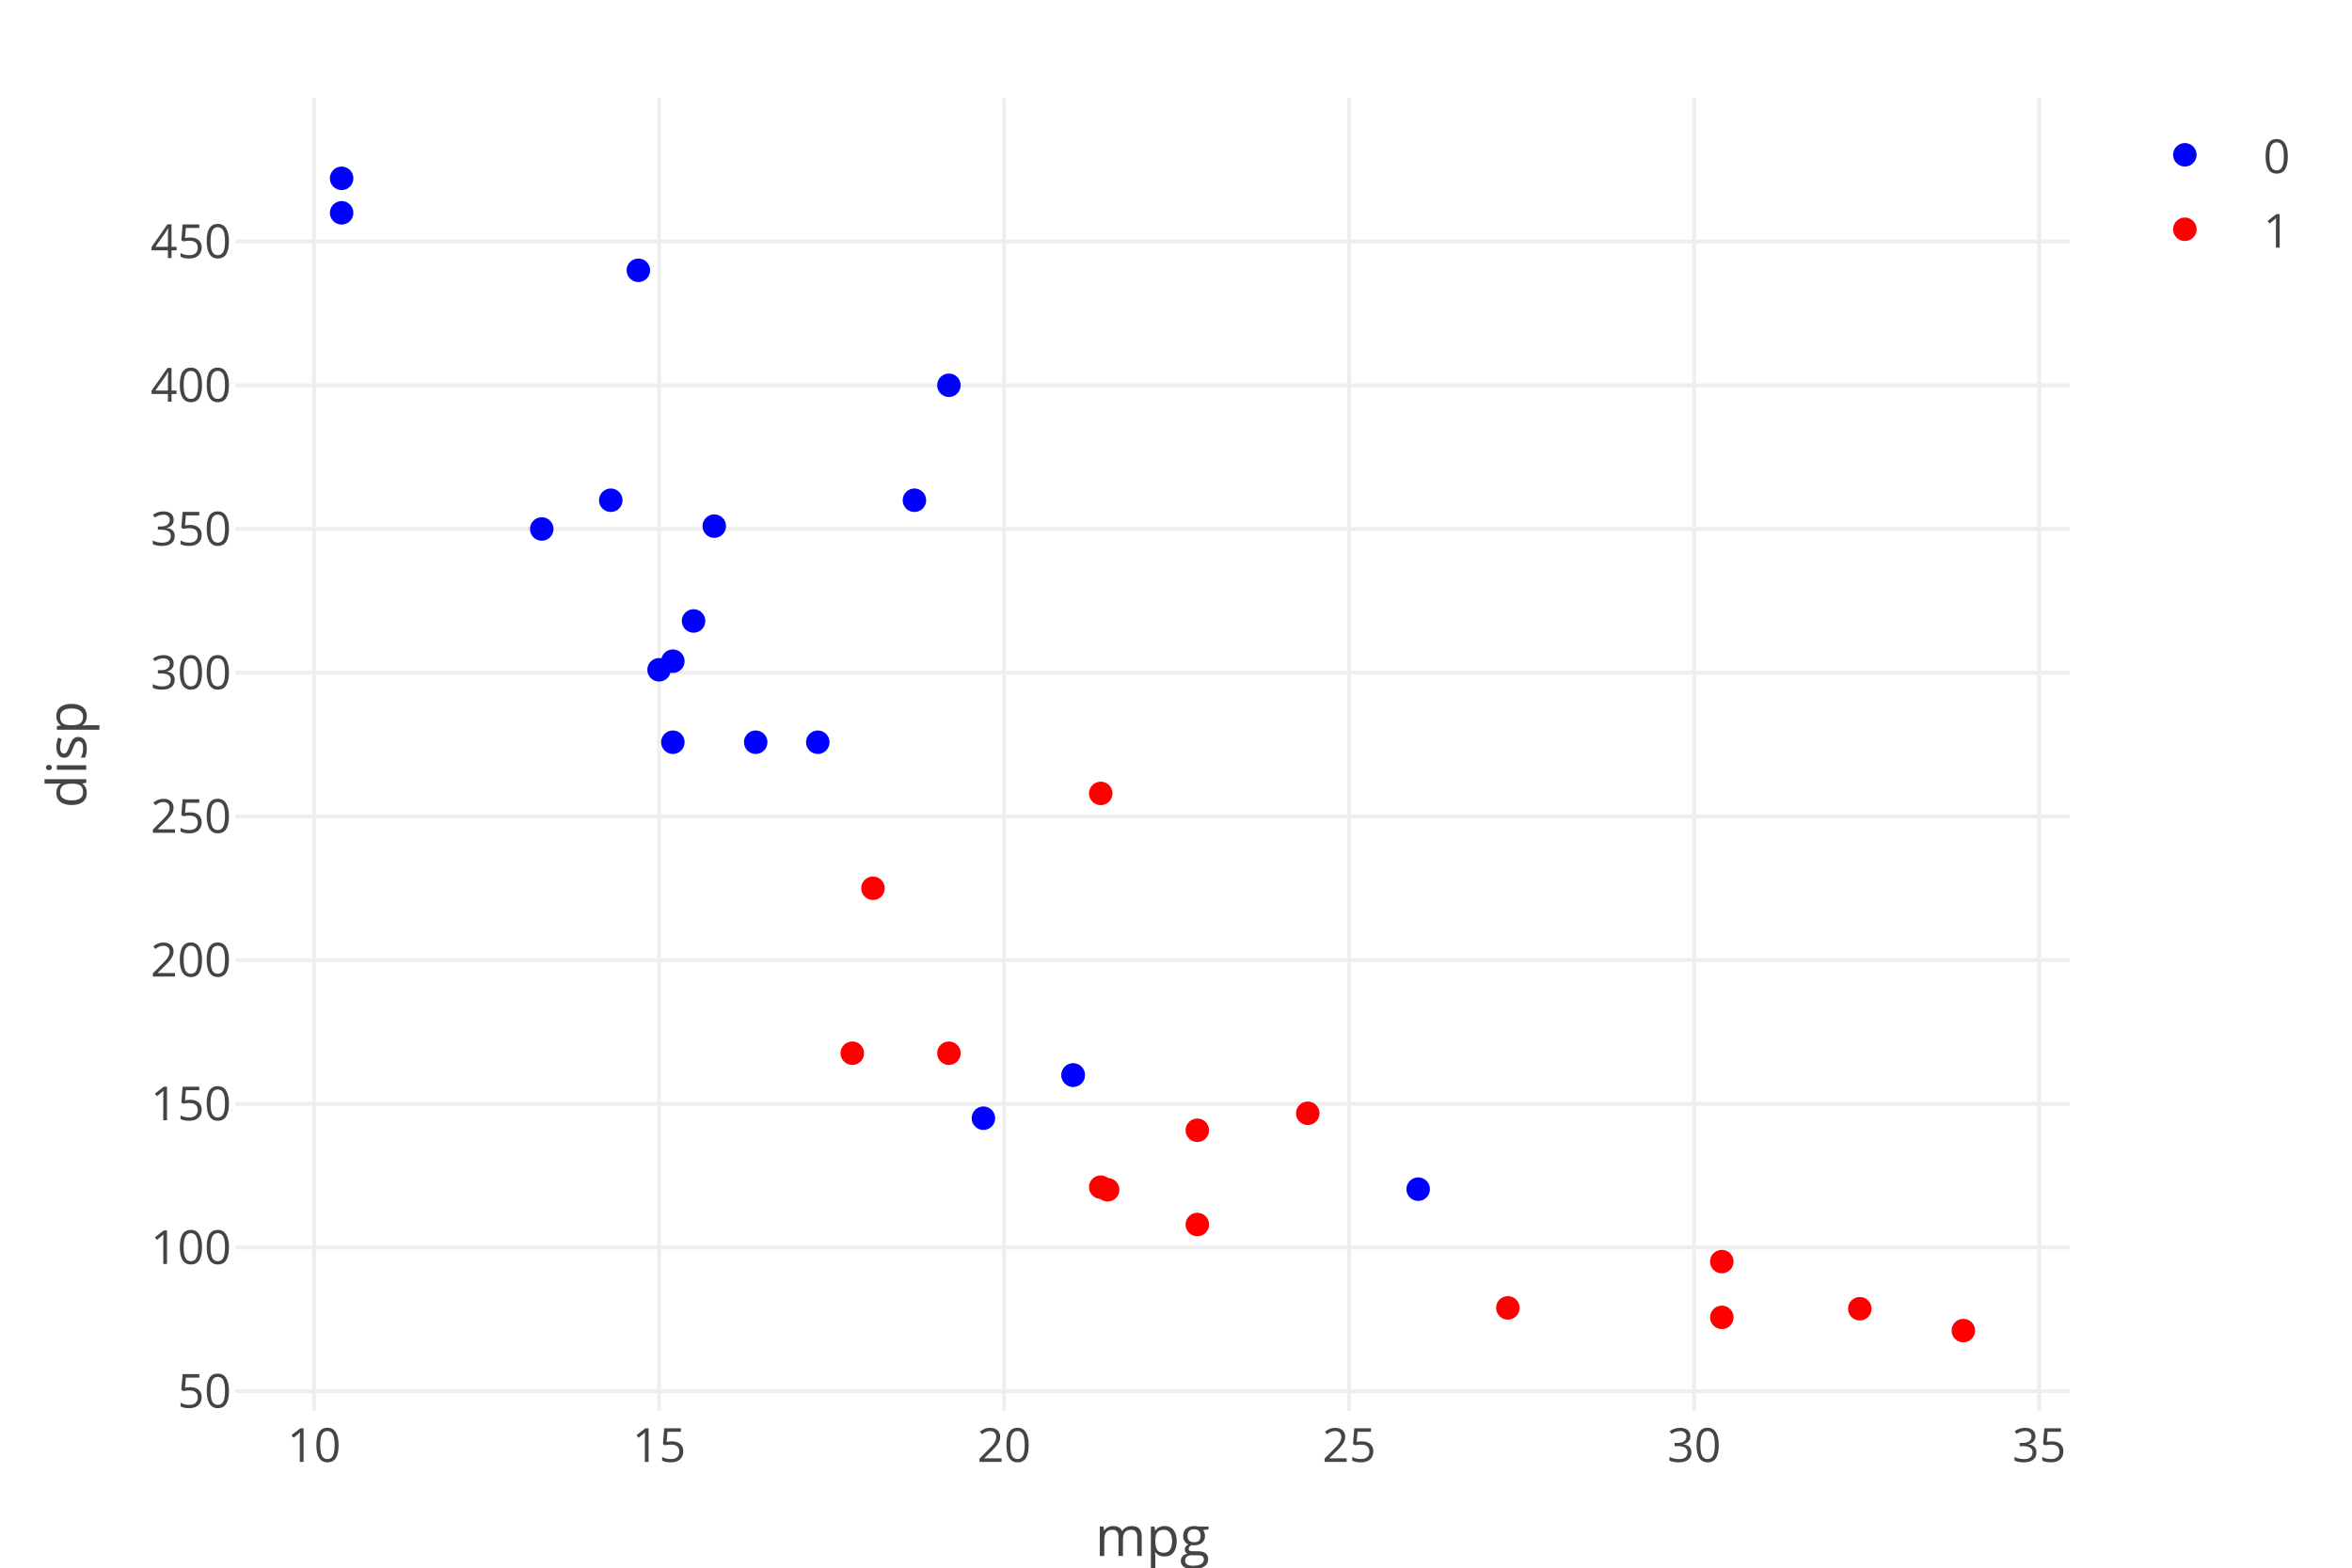
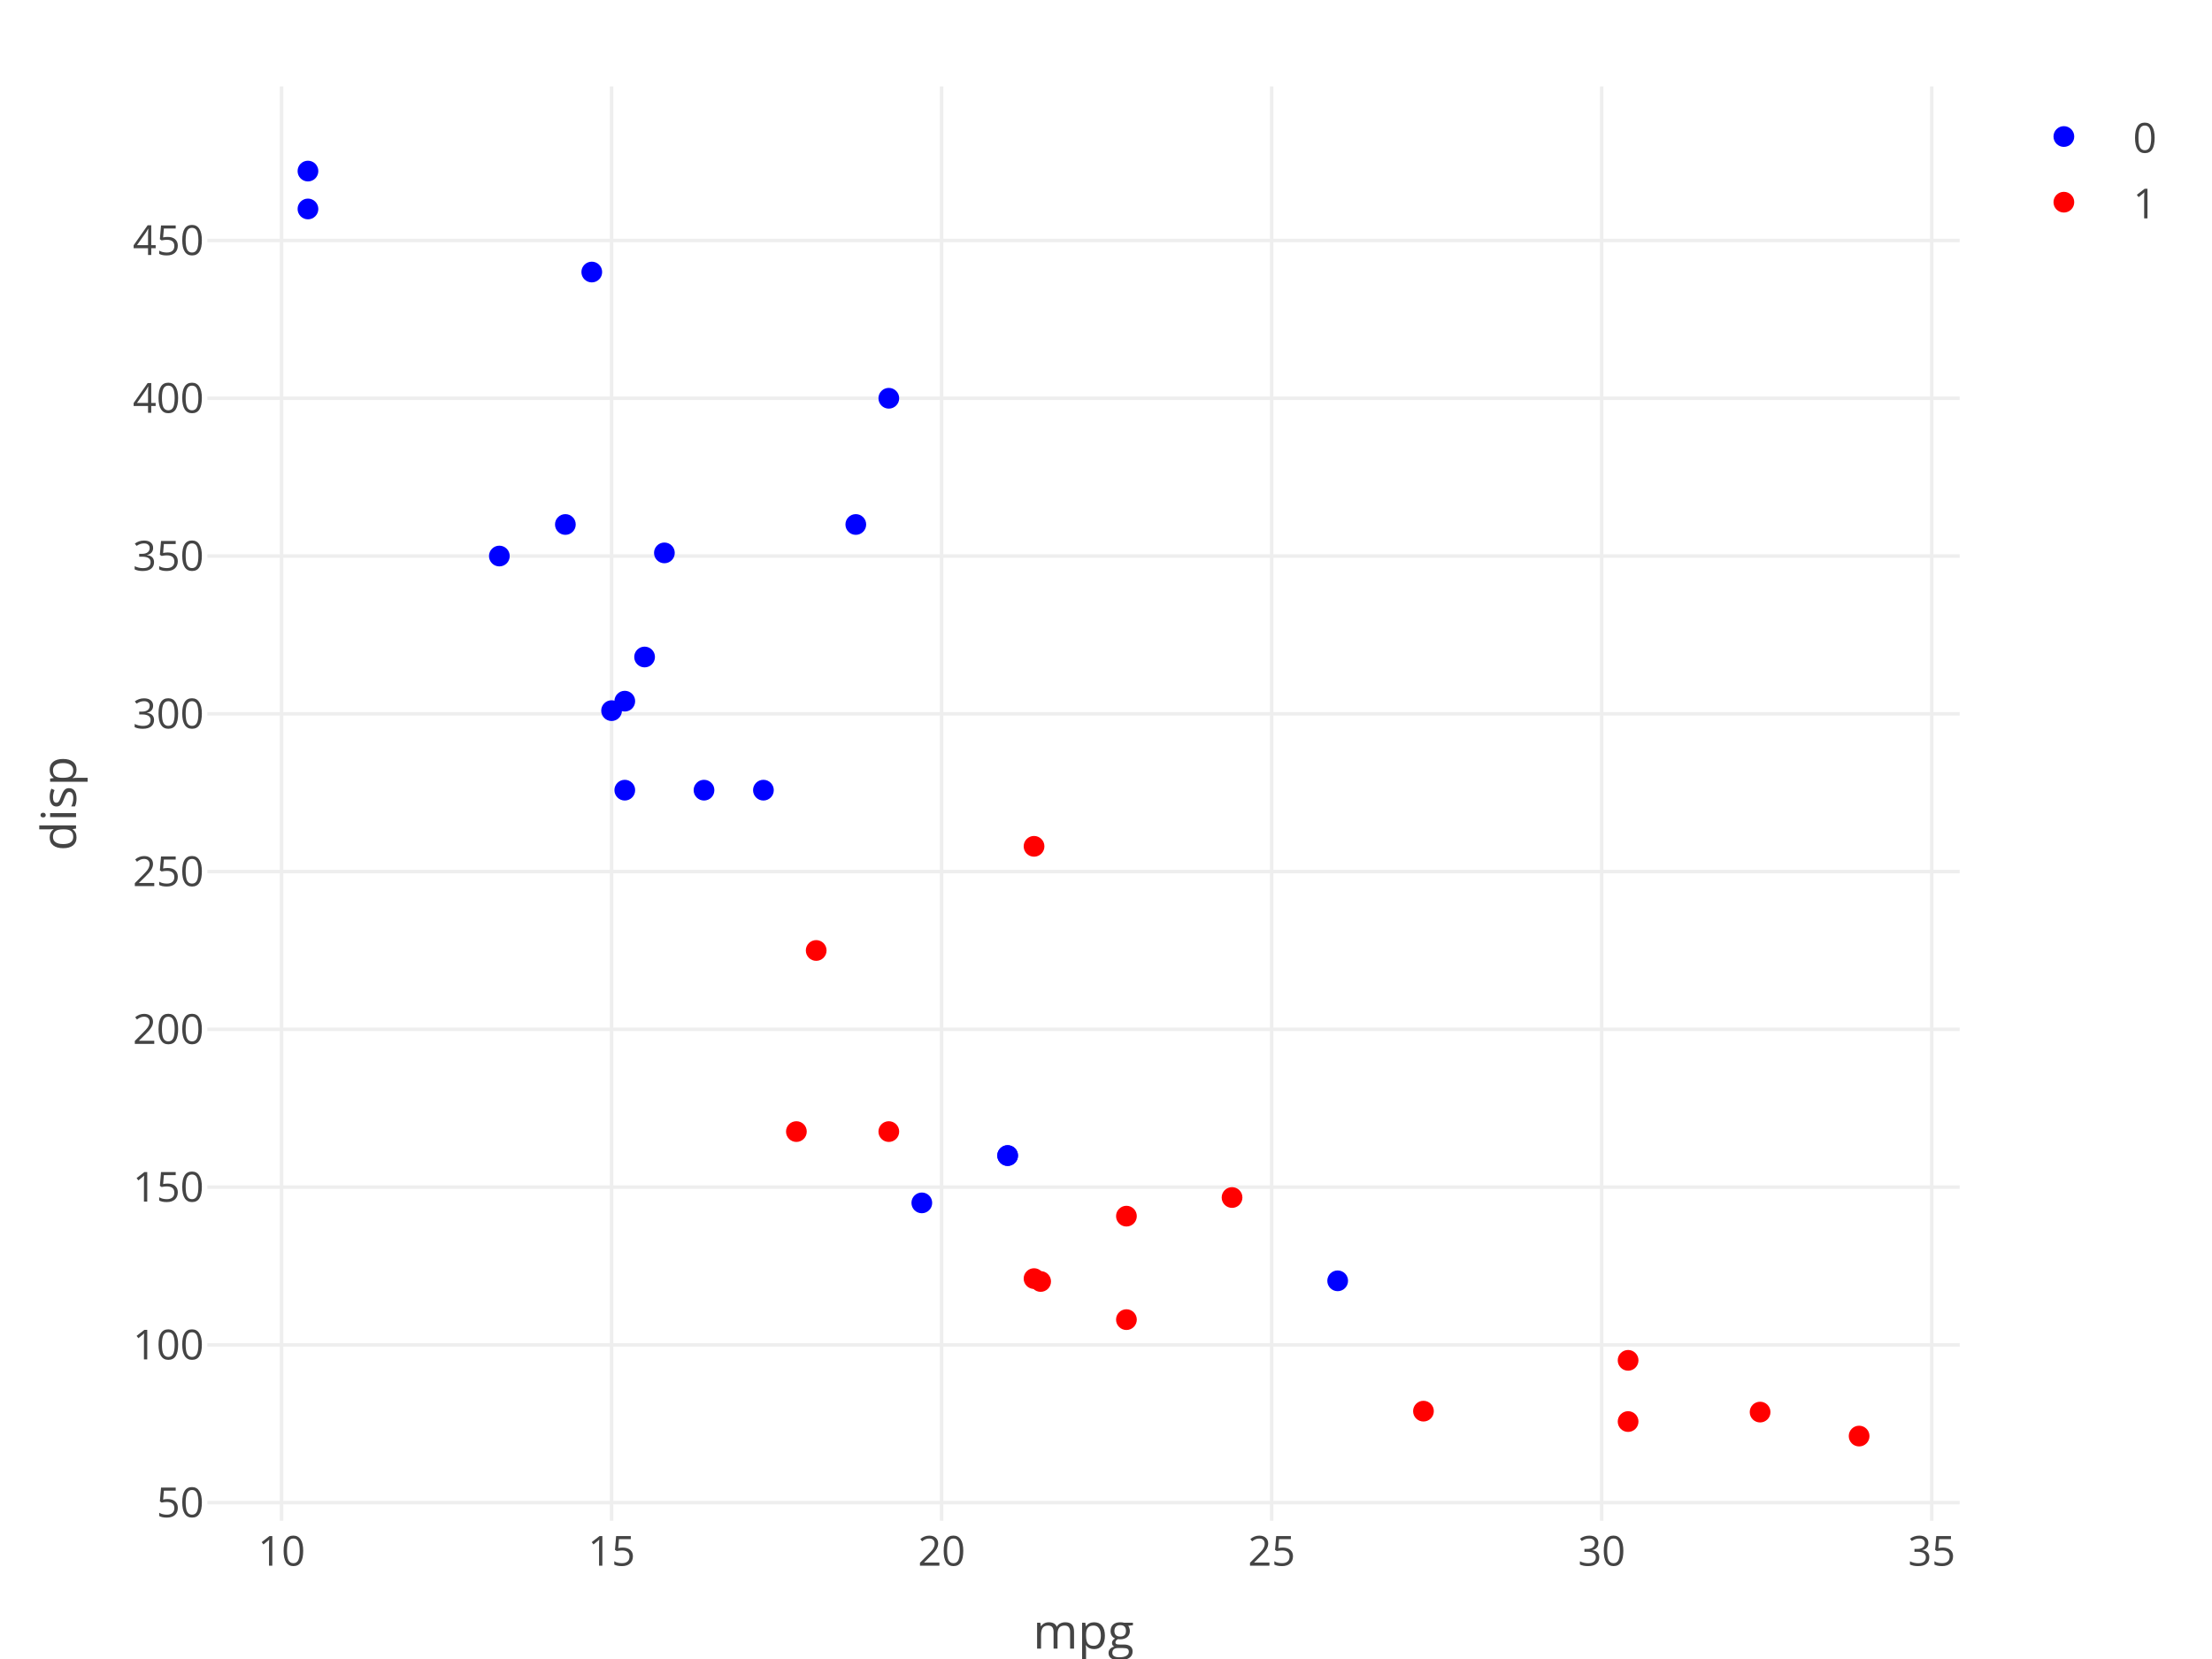
- <svg xmlns="http://www.w3.org/2000/svg" class="main-svg" width="600" height="400" viewBox="0 0 600 400">
-   <rect x="0" y="0" width="600" height="400" style="fill: rgb(255, 255, 255); fill-opacity: 1;" />
+ <svg xmlns="http://www.w3.org/2000/svg" class="main-svg" width="640" height="480" viewBox="0 0 640 480">
+   <rect x="0" y="0" width="640" height="480" style="fill: rgb(255, 255, 255); fill-opacity: 1;" />
  <defs id="defs-">
    <g class="clips">
      <clipPath id="clipxyplot" class="plotclip">
-         <rect width="468" height="335" />
+         <rect width="507" height="415" />
      </clipPath>
      <clipPath class="axesclip" id="clipx">
-         <rect x="60" y="0" width="468" height="400" />
+         <rect x="60" y="0" width="507" height="480" />
      </clipPath>
      <clipPath class="axesclip" id="clipy">
-         <rect x="0" y="25" width="600" height="335" />
+         <rect x="0" y="25" width="640" height="415" />
      </clipPath>
      <clipPath class="axesclip" id="clipxy">
-         <rect x="60" y="25" width="468" height="335" />
+         <rect x="60" y="25" width="507" height="415" />
      </clipPath>
    </g>
    <g class="gradients" />
  </defs>
  <g class="bglayer">
-     <rect class="bg" x="60" y="25" width="468" height="335" style="fill: rgb(255, 255, 255); fill-opacity: 1; stroke-width: 0;" />
+     <rect class="bg" x="60" y="25" width="507" height="415" style="fill: rgb(255, 255, 255); fill-opacity: 1; stroke-width: 0;" />
  </g>
  <g class="layer-below">
    <g class="imagelayer" />
    <g class="shapelayer" />
  </g>
  <g class="cartesianlayer">
    <g class="subplot xy">
      <g class="layer-subplot">
        <g class="shapelayer" />
        <g class="imagelayer" />
      </g>
      <g class="gridlayer">
        <g class="x">
-           <path class="xgrid crisp" d="M0,25v335" transform="translate(80.11,0)" style="stroke: rgb(238, 238, 238); stroke-opacity: 1; stroke-width: 1px;" />
-           <path class="xgrid crisp" d="M0,25v335" transform="translate(168.13,0)" style="stroke: rgb(238, 238, 238); stroke-opacity: 1; stroke-width: 1px;" />
-           <path class="xgrid crisp" d="M0,25v335" transform="translate(256.15,0)" style="stroke: rgb(238, 238, 238); stroke-opacity: 1; stroke-width: 1px;" />
-           <path class="xgrid crisp" d="M0,25v335" transform="translate(344.17,0)" style="stroke: rgb(238, 238, 238); stroke-opacity: 1; stroke-width: 1px;" />
-           <path class="xgrid crisp" d="M0,25v335" transform="translate(432.19,0)" style="stroke: rgb(238, 238, 238); stroke-opacity: 1; stroke-width: 1px;" />
-           <path class="xgrid crisp" d="M0,25v335" transform="translate(520.21,0)" style="stroke: rgb(238, 238, 238); stroke-opacity: 1; stroke-width: 1px;" />
+           <path class="xgrid crisp" d="M0,25v415" transform="translate(81.46,0)" style="stroke: rgb(238, 238, 238); stroke-opacity: 1; stroke-width: 1px;" />
+           <path class="xgrid crisp" d="M0,25v415" transform="translate(176.95,0)" style="stroke: rgb(238, 238, 238); stroke-opacity: 1; stroke-width: 1px;" />
+           <path class="xgrid crisp" d="M0,25v415" transform="translate(272.44,0)" style="stroke: rgb(238, 238, 238); stroke-opacity: 1; stroke-width: 1px;" />
+           <path class="xgrid crisp" d="M0,25v415" transform="translate(367.93,0)" style="stroke: rgb(238, 238, 238); stroke-opacity: 1; stroke-width: 1px;" />
+           <path class="xgrid crisp" d="M0,25v415" transform="translate(463.42,0)" style="stroke: rgb(238, 238, 238); stroke-opacity: 1; stroke-width: 1px;" />
+           <path class="xgrid crisp" d="M0,25v415" transform="translate(558.91,0)" style="stroke: rgb(238, 238, 238); stroke-opacity: 1; stroke-width: 1px;" />
        </g>
        <g class="y">
-           <path class="ygrid crisp" d="M60,0h468" transform="translate(0,354.97)" style="stroke: rgb(238, 238, 238); stroke-opacity: 1; stroke-width: 1px;" />
-           <path class="ygrid crisp" d="M60,0h468" transform="translate(0,318.31)" style="stroke: rgb(238, 238, 238); stroke-opacity: 1; stroke-width: 1px;" />
-           <path class="ygrid crisp" d="M60,0h468" transform="translate(0,281.64)" style="stroke: rgb(238, 238, 238); stroke-opacity: 1; stroke-width: 1px;" />
-           <path class="ygrid crisp" d="M60,0h468" transform="translate(0,244.97)" style="stroke: rgb(238, 238, 238); stroke-opacity: 1; stroke-width: 1px;" />
-           <path class="ygrid crisp" d="M60,0h468" transform="translate(0,208.3)" style="stroke: rgb(238, 238, 238); stroke-opacity: 1; stroke-width: 1px;" />
-           <path class="ygrid crisp" d="M60,0h468" transform="translate(0,171.64)" style="stroke: rgb(238, 238, 238); stroke-opacity: 1; stroke-width: 1px;" />
-           <path class="ygrid crisp" d="M60,0h468" transform="translate(0,134.97)" style="stroke: rgb(238, 238, 238); stroke-opacity: 1; stroke-width: 1px;" />
-           <path class="ygrid crisp" d="M60,0h468" transform="translate(0,98.3)" style="stroke: rgb(238, 238, 238); stroke-opacity: 1; stroke-width: 1px;" />
-           <path class="ygrid crisp" d="M60,0h468" transform="translate(0,61.63)" style="stroke: rgb(238, 238, 238); stroke-opacity: 1; stroke-width: 1px;" />
+           <path class="ygrid crisp" d="M60,0h507" transform="translate(0,434.76)" style="stroke: rgb(238, 238, 238); stroke-opacity: 1; stroke-width: 1px;" />
+           <path class="ygrid crisp" d="M60,0h507" transform="translate(0,389.12)" style="stroke: rgb(238, 238, 238); stroke-opacity: 1; stroke-width: 1px;" />
+           <path class="ygrid crisp" d="M60,0h507" transform="translate(0,343.47)" style="stroke: rgb(238, 238, 238); stroke-opacity: 1; stroke-width: 1px;" />
+           <path class="ygrid crisp" d="M60,0h507" transform="translate(0,297.82)" style="stroke: rgb(238, 238, 238); stroke-opacity: 1; stroke-width: 1px;" />
+           <path class="ygrid crisp" d="M60,0h507" transform="translate(0,252.17)" style="stroke: rgb(238, 238, 238); stroke-opacity: 1; stroke-width: 1px;" />
+           <path class="ygrid crisp" d="M60,0h507" transform="translate(0,206.53)" style="stroke: rgb(238, 238, 238); stroke-opacity: 1; stroke-width: 1px;" />
+           <path class="ygrid crisp" d="M60,0h507" transform="translate(0,160.88)" style="stroke: rgb(238, 238, 238); stroke-opacity: 1; stroke-width: 1px;" />
+           <path class="ygrid crisp" d="M60,0h507" transform="translate(0,115.23)" style="stroke: rgb(238, 238, 238); stroke-opacity: 1; stroke-width: 1px;" />
+           <path class="ygrid crisp" d="M60,0h507" transform="translate(0,69.58)" style="stroke: rgb(238, 238, 238); stroke-opacity: 1; stroke-width: 1px;" />
        </g>
      </g>
      <g class="zerolinelayer" />
      <path class="xlines-below" />
      <path class="ylines-below" />
      <g class="overlines-below" />
      <g class="xaxislayer-below" />
      <g class="yaxislayer-below" />
      <g class="overaxes-below" />
      <g class="plot" transform="translate(60, 25)" clip-path="url(#clipxyplot)">
        <g class="scatterlayer mlayer">
          <g class="trace scatter trace-vdiffr-plotly-1" style="stroke-miterlimit: 2; opacity: 1;">
            <g class="points">
-               <path class="point" transform="translate(213.76,249.31)" d="M3,0A3,3 0 1,1 0,-3A3,3 0 0,1 3,0Z" style="opacity: 1; stroke-width: 0px; fill: rgb(0, 0, 255); fill-opacity: 1;" />
-               <path class="point" transform="translate(213.76,249.31)" d="M3,0A3,3 0 1,1 0,-3A3,3 0 0,1 3,0Z" style="opacity: 1; stroke-width: 0px; fill: rgb(0, 0, 255); fill-opacity: 1;" />
-               <path class="point" transform="translate(173.27,102.64)" d="M3,0A3,3 0 1,1 0,-3A3,3 0 0,1 3,0Z" style="opacity: 1; stroke-width: 0px; fill: rgb(0, 0, 255); fill-opacity: 1;" />
-               <path class="point" transform="translate(95.81,102.64)" d="M3,0A3,3 0 1,1 0,-3A3,3 0 0,1 3,0Z" style="opacity: 1; stroke-width: 0px; fill: rgb(0, 0, 255); fill-opacity: 1;" />
-               <path class="point" transform="translate(132.78,164.38)" d="M3,0A3,3 0 1,1 0,-3A3,3 0 0,1 3,0Z" style="opacity: 1; stroke-width: 0px; fill: rgb(0, 0, 255); fill-opacity: 1;" />
-               <path class="point" transform="translate(148.62,164.38)" d="M3,0A3,3 0 1,1 0,-3A3,3 0 0,1 3,0Z" style="opacity: 1; stroke-width: 0px; fill: rgb(0, 0, 255); fill-opacity: 1;" />
-               <path class="point" transform="translate(111.65,164.38)" d="M3,0A3,3 0 1,1 0,-3A3,3 0 0,1 3,0Z" style="opacity: 1; stroke-width: 0px; fill: rgb(0, 0, 255); fill-opacity: 1;" />
-               <path class="point" transform="translate(27.15,20.5)" d="M3,0A3,3 0 1,1 0,-3A3,3 0 0,1 3,0Z" style="opacity: 1; stroke-width: 0px; fill: rgb(0, 0, 255); fill-opacity: 1;" />
-               <path class="point" transform="translate(27.15,29.3)" d="M3,0A3,3 0 1,1 0,-3A3,3 0 0,1 3,0Z" style="opacity: 1; stroke-width: 0px; fill: rgb(0, 0, 255); fill-opacity: 1;" />
-               <path class="point" transform="translate(102.85,43.97)" d="M3,0A3,3 0 1,1 0,-3A3,3 0 0,1 3,0Z" style="opacity: 1; stroke-width: 0px; fill: rgb(0, 0, 255); fill-opacity: 1;" />
-               <path class="point" transform="translate(116.93,133.44)" d="M3,0A3,3 0 1,1 0,-3A3,3 0 0,1 3,0Z" style="opacity: 1; stroke-width: 0px; fill: rgb(0, 0, 255); fill-opacity: 1;" />
-               <path class="point" transform="translate(111.65,143.7)" d="M3,0A3,3 0 1,1 0,-3A3,3 0 0,1 3,0Z" style="opacity: 1; stroke-width: 0px; fill: rgb(0, 0, 255); fill-opacity: 1;" />
-               <path class="point" transform="translate(78.2,109.97)" d="M3,0A3,3 0 1,1 0,-3A3,3 0 0,1 3,0Z" style="opacity: 1; stroke-width: 0px; fill: rgb(0, 0, 255); fill-opacity: 1;" />
-               <path class="point" transform="translate(182.07,73.3)" d="M3,0A3,3 0 1,1 0,-3A3,3 0 0,1 3,0Z" style="opacity: 1; stroke-width: 0px; fill: rgb(0, 0, 255); fill-opacity: 1;" />
-               <path class="point" transform="translate(301.78,278.42)" d="M3,0A3,3 0 1,1 0,-3A3,3 0 0,1 3,0Z" style="opacity: 1; stroke-width: 0px; fill: rgb(0, 0, 255); fill-opacity: 1;" />
-               <path class="point" transform="translate(122.21,109.24)" d="M3,0A3,3 0 1,1 0,-3A3,3 0 0,1 3,0Z" style="opacity: 1; stroke-width: 0px; fill: rgb(0, 0, 255); fill-opacity: 1;" />
-               <path class="point" transform="translate(190.87,260.31)" d="M3,0A3,3 0 1,1 0,-3A3,3 0 0,1 3,0Z" style="opacity: 1; stroke-width: 0px; fill: rgb(0, 0, 255); fill-opacity: 1;" />
-               <path class="point" transform="translate(108.13,145.9)" d="M3,0A3,3 0 1,1 0,-3A3,3 0 0,1 3,0Z" style="opacity: 1; stroke-width: 0px; fill: rgb(0, 0, 255); fill-opacity: 1;" />
+               <path class="point" transform="translate(231.54,309.34)" d="M3,0A3,3 0 1,1 0,-3A3,3 0 0,1 3,0Z" style="opacity: 1; stroke-width: 0px; fill: rgb(0, 0, 255); fill-opacity: 1;" />
+               <path class="point" transform="translate(231.54,309.34)" d="M3,0A3,3 0 1,1 0,-3A3,3 0 0,1 3,0Z" style="opacity: 1; stroke-width: 0px; fill: rgb(0, 0, 255); fill-opacity: 1;" />
+               <path class="point" transform="translate(187.61,126.75)" d="M3,0A3,3 0 1,1 0,-3A3,3 0 0,1 3,0Z" style="opacity: 1; stroke-width: 0px; fill: rgb(0, 0, 255); fill-opacity: 1;" />
+               <path class="point" transform="translate(103.58,126.75)" d="M3,0A3,3 0 1,1 0,-3A3,3 0 0,1 3,0Z" style="opacity: 1; stroke-width: 0px; fill: rgb(0, 0, 255); fill-opacity: 1;" />
+               <path class="point" transform="translate(143.69,203.62)" d="M3,0A3,3 0 1,1 0,-3A3,3 0 0,1 3,0Z" style="opacity: 1; stroke-width: 0px; fill: rgb(0, 0, 255); fill-opacity: 1;" />
+               <path class="point" transform="translate(160.88,203.62)" d="M3,0A3,3 0 1,1 0,-3A3,3 0 0,1 3,0Z" style="opacity: 1; stroke-width: 0px; fill: rgb(0, 0, 255); fill-opacity: 1;" />
+               <path class="point" transform="translate(120.77,203.62)" d="M3,0A3,3 0 1,1 0,-3A3,3 0 0,1 3,0Z" style="opacity: 1; stroke-width: 0px; fill: rgb(0, 0, 255); fill-opacity: 1;" />
+               <path class="point" transform="translate(29.1,24.5)" d="M3,0A3,3 0 1,1 0,-3A3,3 0 0,1 3,0Z" style="opacity: 1; stroke-width: 0px; fill: rgb(0, 0, 255); fill-opacity: 1;" />
+               <path class="point" transform="translate(29.1,35.46)" d="M3,0A3,3 0 1,1 0,-3A3,3 0 0,1 3,0Z" style="opacity: 1; stroke-width: 0px; fill: rgb(0, 0, 255); fill-opacity: 1;" />
+               <path class="point" transform="translate(111.22,53.71)" d="M3,0A3,3 0 1,1 0,-3A3,3 0 0,1 3,0Z" style="opacity: 1; stroke-width: 0px; fill: rgb(0, 0, 255); fill-opacity: 1;" />
+               <path class="point" transform="translate(126.5,165.09)" d="M3,0A3,3 0 1,1 0,-3A3,3 0 0,1 3,0Z" style="opacity: 1; stroke-width: 0px; fill: rgb(0, 0, 255); fill-opacity: 1;" />
+               <path class="point" transform="translate(120.77,177.87)" d="M3,0A3,3 0 1,1 0,-3A3,3 0 0,1 3,0Z" style="opacity: 1; stroke-width: 0px; fill: rgb(0, 0, 255); fill-opacity: 1;" />
+               <path class="point" transform="translate(84.48,135.88)" d="M3,0A3,3 0 1,1 0,-3A3,3 0 0,1 3,0Z" style="opacity: 1; stroke-width: 0px; fill: rgb(0, 0, 255); fill-opacity: 1;" />
+               <path class="point" transform="translate(197.16,90.23)" d="M3,0A3,3 0 1,1 0,-3A3,3 0 0,1 3,0Z" style="opacity: 1; stroke-width: 0px; fill: rgb(0, 0, 255); fill-opacity: 1;" />
+               <path class="point" transform="translate(327.03,345.58)" d="M3,0A3,3 0 1,1 0,-3A3,3 0 0,1 3,0Z" style="opacity: 1; stroke-width: 0px; fill: rgb(0, 0, 255); fill-opacity: 1;" />
+               <path class="point" transform="translate(132.23,134.97)" d="M3,0A3,3 0 1,1 0,-3A3,3 0 0,1 3,0Z" style="opacity: 1; stroke-width: 0px; fill: rgb(0, 0, 255); fill-opacity: 1;" />
+               <path class="point" transform="translate(206.71,323.03)" d="M3,0A3,3 0 1,1 0,-3A3,3 0 0,1 3,0Z" style="opacity: 1; stroke-width: 0px; fill: rgb(0, 0, 255); fill-opacity: 1;" />
+               <path class="point" transform="translate(116.95,180.61)" d="M3,0A3,3 0 1,1 0,-3A3,3 0 0,1 3,0Z" style="opacity: 1; stroke-width: 0px; fill: rgb(0, 0, 255); fill-opacity: 1;" />
            </g>
          </g>
          <g class="trace scatter trace-vdiffr-plotly-2" style="stroke-miterlimit: 2; opacity: 1;">
            <g class="points">
-               <path class="point" transform="translate(245.44,287.44)" d="M3,0A3,3 0 1,1 0,-3A3,3 0 0,1 3,0Z" style="opacity: 1; stroke-width: 0px; fill: rgb(255, 0, 0); fill-opacity: 1;" />
-               <path class="point" transform="translate(220.8,177.44)" d="M3,0A3,3 0 1,1 0,-3A3,3 0 0,1 3,0Z" style="opacity: 1; stroke-width: 0px; fill: rgb(255, 0, 0); fill-opacity: 1;" />
-               <path class="point" transform="translate(162.7,201.64)" d="M3,0A3,3 0 1,1 0,-3A3,3 0 0,1 3,0Z" style="opacity: 1; stroke-width: 0px; fill: rgb(255, 0, 0); fill-opacity: 1;" />
-               <path class="point" transform="translate(273.61,259.06)" d="M3,0A3,3 0 1,1 0,-3A3,3 0 0,1 3,0Z" style="opacity: 1; stroke-width: 0px; fill: rgb(255, 0, 0); fill-opacity: 1;" />
-               <path class="point" transform="translate(245.44,263.39)" d="M3,0A3,3 0 1,1 0,-3A3,3 0 0,1 3,0Z" style="opacity: 1; stroke-width: 0px; fill: rgb(255, 0, 0); fill-opacity: 1;" />
-               <path class="point" transform="translate(182.07,243.73)" d="M3,0A3,3 0 1,1 0,-3A3,3 0 0,1 3,0Z" style="opacity: 1; stroke-width: 0px; fill: rgb(255, 0, 0); fill-opacity: 1;" />
-               <path class="point" transform="translate(157.42,243.73)" d="M3,0A3,3 0 1,1 0,-3A3,3 0 0,1 3,0Z" style="opacity: 1; stroke-width: 0px; fill: rgb(255, 0, 0); fill-opacity: 1;" />
-               <path class="point" transform="translate(414.44,308.93)" d="M3,0A3,3 0 1,1 0,-3A3,3 0 0,1 3,0Z" style="opacity: 1; stroke-width: 0px; fill: rgb(255, 0, 0); fill-opacity: 1;" />
-               <path class="point" transform="translate(379.24,311.13)" d="M3,0A3,3 0 1,1 0,-3A3,3 0 0,1 3,0Z" style="opacity: 1; stroke-width: 0px; fill: rgb(255, 0, 0); fill-opacity: 1;" />
-               <path class="point" transform="translate(440.85,314.5)" d="M3,0A3,3 0 1,1 0,-3A3,3 0 0,1 3,0Z" style="opacity: 1; stroke-width: 0px; fill: rgb(255, 0, 0); fill-opacity: 1;" />
-               <path class="point" transform="translate(222.56,278.57)" d="M3,0A3,3 0 1,1 0,-3A3,3 0 0,1 3,0Z" style="opacity: 1; stroke-width: 0px; fill: rgb(255, 0, 0); fill-opacity: 1;" />
-               <path class="point" transform="translate(324.66,308.71)" d="M3,0A3,3 0 1,1 0,-3A3,3 0 0,1 3,0Z" style="opacity: 1; stroke-width: 0px; fill: rgb(255, 0, 0); fill-opacity: 1;" />
-               <path class="point" transform="translate(379.24,296.9)" d="M3,0A3,3 0 1,1 0,-3A3,3 0 0,1 3,0Z" style="opacity: 1; stroke-width: 0px; fill: rgb(255, 0, 0); fill-opacity: 1;" />
-               <path class="point" transform="translate(220.8,277.91)" d="M3,0A3,3 0 1,1 0,-3A3,3 0 0,1 3,0Z" style="opacity: 1; stroke-width: 0px; fill: rgb(255, 0, 0); fill-opacity: 1;" />
+               <path class="point" transform="translate(265.91,356.81)" d="M3,0A3,3 0 1,1 0,-3A3,3 0 0,1 3,0Z" style="opacity: 1; stroke-width: 0px; fill: rgb(255, 0, 0); fill-opacity: 1;" />
+               <path class="point" transform="translate(239.18,219.87)" d="M3,0A3,3 0 1,1 0,-3A3,3 0 0,1 3,0Z" style="opacity: 1; stroke-width: 0px; fill: rgb(255, 0, 0); fill-opacity: 1;" />
+               <path class="point" transform="translate(176.15,250)" d="M3,0A3,3 0 1,1 0,-3A3,3 0 0,1 3,0Z" style="opacity: 1; stroke-width: 0px; fill: rgb(255, 0, 0); fill-opacity: 1;" />
+               <path class="point" transform="translate(296.47,321.48)" d="M3,0A3,3 0 1,1 0,-3A3,3 0 0,1 3,0Z" style="opacity: 1; stroke-width: 0px; fill: rgb(255, 0, 0); fill-opacity: 1;" />
+               <path class="point" transform="translate(265.91,326.87)" d="M3,0A3,3 0 1,1 0,-3A3,3 0 0,1 3,0Z" style="opacity: 1; stroke-width: 0px; fill: rgb(255, 0, 0); fill-opacity: 1;" />
+               <path class="point" transform="translate(197.16,302.4)" d="M3,0A3,3 0 1,1 0,-3A3,3 0 0,1 3,0Z" style="opacity: 1; stroke-width: 0px; fill: rgb(255, 0, 0); fill-opacity: 1;" />
+               <path class="point" transform="translate(170.42,302.4)" d="M3,0A3,3 0 1,1 0,-3A3,3 0 0,1 3,0Z" style="opacity: 1; stroke-width: 0px; fill: rgb(255, 0, 0); fill-opacity: 1;" />
+               <path class="point" transform="translate(449.25,383.56)" d="M3,0A3,3 0 1,1 0,-3A3,3 0 0,1 3,0Z" style="opacity: 1; stroke-width: 0px; fill: rgb(255, 0, 0); fill-opacity: 1;" />
+               <path class="point" transform="translate(411.06,386.3)" d="M3,0A3,3 0 1,1 0,-3A3,3 0 0,1 3,0Z" style="opacity: 1; stroke-width: 0px; fill: rgb(255, 0, 0); fill-opacity: 1;" />
+               <path class="point" transform="translate(477.9,390.5)" d="M3,0A3,3 0 1,1 0,-3A3,3 0 0,1 3,0Z" style="opacity: 1; stroke-width: 0px; fill: rgb(255, 0, 0); fill-opacity: 1;" />
+               <path class="point" transform="translate(241.09,345.77)" d="M3,0A3,3 0 1,1 0,-3A3,3 0 0,1 3,0Z" style="opacity: 1; stroke-width: 0px; fill: rgb(255, 0, 0); fill-opacity: 1;" />
+               <path class="point" transform="translate(351.85,383.29)" d="M3,0A3,3 0 1,1 0,-3A3,3 0 0,1 3,0Z" style="opacity: 1; stroke-width: 0px; fill: rgb(255, 0, 0); fill-opacity: 1;" />
+               <path class="point" transform="translate(411.06,368.59)" d="M3,0A3,3 0 1,1 0,-3A3,3 0 0,1 3,0Z" style="opacity: 1; stroke-width: 0px; fill: rgb(255, 0, 0); fill-opacity: 1;" />
+               <path class="point" transform="translate(239.18,344.94)" d="M3,0A3,3 0 1,1 0,-3A3,3 0 0,1 3,0Z" style="opacity: 1; stroke-width: 0px; fill: rgb(255, 0, 0); fill-opacity: 1;" />
            </g>
          </g>
        </g>
      </g>
      <g class="overplot" />
      <path class="xlines-above crisp" d="M0,0" style="fill: none;" />
      <path class="ylines-above crisp" d="M0,0" style="fill: none;" />
      <g class="overlines-above" />
      <g class="xaxislayer-above">
        <g class="xtick">
-           <text text-anchor="middle" x="0" y="373" transform="translate(80.11,0)" style="font-family: 'Open Sans', verdana, arial, sans-serif; font-size: 12px; fill: rgb(68, 68, 68); fill-opacity: 1; white-space: pre;">10</text>
-         </g>
-         <g class="xtick">
-           <text text-anchor="middle" x="0" y="373" transform="translate(168.13,0)" style="font-family: 'Open Sans', verdana, arial, sans-serif; font-size: 12px; fill: rgb(68, 68, 68); fill-opacity: 1; white-space: pre;">15</text>
-         </g>
-         <g class="xtick">
-           <text text-anchor="middle" x="0" y="373" transform="translate(256.15,0)" style="font-family: 'Open Sans', verdana, arial, sans-serif; font-size: 12px; fill: rgb(68, 68, 68); fill-opacity: 1; white-space: pre;">20</text>
-         </g>
-         <g class="xtick">
-           <text text-anchor="middle" x="0" y="373" transform="translate(344.17,0)" style="font-family: 'Open Sans', verdana, arial, sans-serif; font-size: 12px; fill: rgb(68, 68, 68); fill-opacity: 1; white-space: pre;">25</text>
-         </g>
-         <g class="xtick">
-           <text text-anchor="middle" x="0" y="373" transform="translate(432.19,0)" style="font-family: 'Open Sans', verdana, arial, sans-serif; font-size: 12px; fill: rgb(68, 68, 68); fill-opacity: 1; white-space: pre;">30</text>
-         </g>
-         <g class="xtick">
-           <text text-anchor="middle" x="0" y="373" transform="translate(520.21,0)" style="font-family: 'Open Sans', verdana, arial, sans-serif; font-size: 12px; fill: rgb(68, 68, 68); fill-opacity: 1; white-space: pre;">35</text>
+           <text text-anchor="middle" x="0" y="453" transform="translate(81.46,0)" style="font-family: 'Open Sans', verdana, arial, sans-serif; font-size: 12px; fill: rgb(68, 68, 68); fill-opacity: 1; white-space: pre;">10</text>
+         </g>
+         <g class="xtick">
+           <text text-anchor="middle" x="0" y="453" transform="translate(176.95,0)" style="font-family: 'Open Sans', verdana, arial, sans-serif; font-size: 12px; fill: rgb(68, 68, 68); fill-opacity: 1; white-space: pre;">15</text>
+         </g>
+         <g class="xtick">
+           <text text-anchor="middle" x="0" y="453" transform="translate(272.44,0)" style="font-family: 'Open Sans', verdana, arial, sans-serif; font-size: 12px; fill: rgb(68, 68, 68); fill-opacity: 1; white-space: pre;">20</text>
+         </g>
+         <g class="xtick">
+           <text text-anchor="middle" x="0" y="453" transform="translate(367.93,0)" style="font-family: 'Open Sans', verdana, arial, sans-serif; font-size: 12px; fill: rgb(68, 68, 68); fill-opacity: 1; white-space: pre;">25</text>
+         </g>
+         <g class="xtick">
+           <text text-anchor="middle" x="0" y="453" transform="translate(463.42,0)" style="font-family: 'Open Sans', verdana, arial, sans-serif; font-size: 12px; fill: rgb(68, 68, 68); fill-opacity: 1; white-space: pre;">30</text>
+         </g>
+         <g class="xtick">
+           <text text-anchor="middle" x="0" y="453" transform="translate(558.91,0)" style="font-family: 'Open Sans', verdana, arial, sans-serif; font-size: 12px; fill: rgb(68, 68, 68); fill-opacity: 1; white-space: pre;">35</text>
        </g>
      </g>
      <g class="yaxislayer-above">
        <g class="ytick">
-           <text text-anchor="end" x="59" y="4.2" transform="translate(0,354.97)" style="font-family: 'Open Sans', verdana, arial, sans-serif; font-size: 12px; fill: rgb(68, 68, 68); fill-opacity: 1; white-space: pre;">50</text>
-         </g>
-         <g class="ytick">
-           <text text-anchor="end" x="59" y="4.2" transform="translate(0,318.31)" style="font-family: 'Open Sans', verdana, arial, sans-serif; font-size: 12px; fill: rgb(68, 68, 68); fill-opacity: 1; white-space: pre;">100</text>
-         </g>
-         <g class="ytick">
-           <text text-anchor="end" x="59" y="4.2" transform="translate(0,281.64)" style="font-family: 'Open Sans', verdana, arial, sans-serif; font-size: 12px; fill: rgb(68, 68, 68); fill-opacity: 1; white-space: pre;">150</text>
-         </g>
-         <g class="ytick">
-           <text text-anchor="end" x="59" y="4.2" transform="translate(0,244.97)" style="font-family: 'Open Sans', verdana, arial, sans-serif; font-size: 12px; fill: rgb(68, 68, 68); fill-opacity: 1; white-space: pre;">200</text>
-         </g>
-         <g class="ytick">
-           <text text-anchor="end" x="59" y="4.2" transform="translate(0,208.3)" style="font-family: 'Open Sans', verdana, arial, sans-serif; font-size: 12px; fill: rgb(68, 68, 68); fill-opacity: 1; white-space: pre;">250</text>
-         </g>
-         <g class="ytick">
-           <text text-anchor="end" x="59" y="4.2" transform="translate(0,171.64)" style="font-family: 'Open Sans', verdana, arial, sans-serif; font-size: 12px; fill: rgb(68, 68, 68); fill-opacity: 1; white-space: pre;">300</text>
-         </g>
-         <g class="ytick">
-           <text text-anchor="end" x="59" y="4.2" transform="translate(0,134.97)" style="font-family: 'Open Sans', verdana, arial, sans-serif; font-size: 12px; fill: rgb(68, 68, 68); fill-opacity: 1; white-space: pre;">350</text>
-         </g>
-         <g class="ytick">
-           <text text-anchor="end" x="59" y="4.2" transform="translate(0,98.3)" style="font-family: 'Open Sans', verdana, arial, sans-serif; font-size: 12px; fill: rgb(68, 68, 68); fill-opacity: 1; white-space: pre;">400</text>
-         </g>
-         <g class="ytick">
-           <text text-anchor="end" x="59" y="4.2" transform="translate(0,61.63)" style="font-family: 'Open Sans', verdana, arial, sans-serif; font-size: 12px; fill: rgb(68, 68, 68); fill-opacity: 1; white-space: pre;">450</text>
+           <text text-anchor="end" x="59" y="4.2" transform="translate(0,434.76)" style="font-family: 'Open Sans', verdana, arial, sans-serif; font-size: 12px; fill: rgb(68, 68, 68); fill-opacity: 1; white-space: pre;">50</text>
+         </g>
+         <g class="ytick">
+           <text text-anchor="end" x="59" y="4.2" transform="translate(0,389.12)" style="font-family: 'Open Sans', verdana, arial, sans-serif; font-size: 12px; fill: rgb(68, 68, 68); fill-opacity: 1; white-space: pre;">100</text>
+         </g>
+         <g class="ytick">
+           <text text-anchor="end" x="59" y="4.2" transform="translate(0,343.47)" style="font-family: 'Open Sans', verdana, arial, sans-serif; font-size: 12px; fill: rgb(68, 68, 68); fill-opacity: 1; white-space: pre;">150</text>
+         </g>
+         <g class="ytick">
+           <text text-anchor="end" x="59" y="4.2" transform="translate(0,297.82)" style="font-family: 'Open Sans', verdana, arial, sans-serif; font-size: 12px; fill: rgb(68, 68, 68); fill-opacity: 1; white-space: pre;">200</text>
+         </g>
+         <g class="ytick">
+           <text text-anchor="end" x="59" y="4.2" transform="translate(0,252.17)" style="font-family: 'Open Sans', verdana, arial, sans-serif; font-size: 12px; fill: rgb(68, 68, 68); fill-opacity: 1; white-space: pre;">250</text>
+         </g>
+         <g class="ytick">
+           <text text-anchor="end" x="59" y="4.2" transform="translate(0,206.53)" style="font-family: 'Open Sans', verdana, arial, sans-serif; font-size: 12px; fill: rgb(68, 68, 68); fill-opacity: 1; white-space: pre;">300</text>
+         </g>
+         <g class="ytick">
+           <text text-anchor="end" x="59" y="4.2" transform="translate(0,160.88)" style="font-family: 'Open Sans', verdana, arial, sans-serif; font-size: 12px; fill: rgb(68, 68, 68); fill-opacity: 1; white-space: pre;">350</text>
+         </g>
+         <g class="ytick">
+           <text text-anchor="end" x="59" y="4.2" transform="translate(0,115.23)" style="font-family: 'Open Sans', verdana, arial, sans-serif; font-size: 12px; fill: rgb(68, 68, 68); fill-opacity: 1; white-space: pre;">400</text>
+         </g>
+         <g class="ytick">
+           <text text-anchor="end" x="59" y="4.2" transform="translate(0,69.58)" style="font-family: 'Open Sans', verdana, arial, sans-serif; font-size: 12px; fill: rgb(68, 68, 68); fill-opacity: 1; white-space: pre;">450</text>
        </g>
      </g>
      <g class="overaxes-above" />
    </g>
  </g>
  <g class="polarlayer" />
  <g class="ternarylayer" />
  <g class="geolayer" />
  <g class="pielayer" />
  <g class="glimages" />
  <defs id="topdefs-">
    <g class="clips" />
    <clipPath id="legend">
      <rect width="53" height="48" x="0" y="0" />
    </clipPath>
  </defs>
  <g class="layer-above">
    <g class="imagelayer" />
    <g class="shapelayer" />
  </g>
  <g class="infolayer">
-     <g class="legend" pointer-events="all" transform="translate(537.36, 25)">
+     <g class="legend" pointer-events="all" transform="translate(577.14, 25)">
      <rect class="bg" shape-rendering="crispEdges" style="stroke: rgb(68, 68, 68); stroke-opacity: 1; fill: rgb(255, 255, 255); fill-opacity: 1; stroke-width: 0px;" width="53" height="48" x="0" y="0" />
      <g class="scrollbox" transform="translate(0, 0)" clip-path="url(#legend)">
        <g class="groups">
          <g class="traces" transform="translate(0, 14.5)" style="opacity: 1;">
            <g class="layers" style="opacity: 1;">
              <g class="legendfill" />
              <g class="legendlines" />
              <g class="legendsymbols">
                <g class="legendpoints">
                  <path class="scatterpts" transform="translate(20,0)" d="M3,0A3,3 0 1,1 0,-3A3,3 0 0,1 3,0Z" style="opacity: 1; stroke-width: 0px; fill: rgb(0, 0, 255); fill-opacity: 1;" />
                </g>
              </g>
            </g>
            <text class="legendtext user-select-none" text-anchor="start" x="40" y="4.68" style="font-family: 'Open Sans', verdana, arial, sans-serif; font-size: 12px; fill: rgb(68, 68, 68); fill-opacity: 1; white-space: pre;">0</text>
            <rect class="legendtoggle" pointer-events="all" style="cursor: pointer; fill: rgb(0, 0, 0); fill-opacity: 0;" x="0" y="-9.5" width="93" height="19" />
          </g>
          <g class="traces" transform="translate(0, 33.5)" style="opacity: 1;">
            <g class="layers" style="opacity: 1;">
              <g class="legendfill" />
              <g class="legendlines" />
              <g class="legendsymbols">
                <g class="legendpoints">
                  <path class="scatterpts" transform="translate(20,0)" d="M3,0A3,3 0 1,1 0,-3A3,3 0 0,1 3,0Z" style="opacity: 1; stroke-width: 0px; fill: rgb(255, 0, 0); fill-opacity: 1;" />
                </g>
              </g>
            </g>
            <text class="legendtext user-select-none" text-anchor="start" x="40" y="4.68" style="font-family: 'Open Sans', verdana, arial, sans-serif; font-size: 12px; fill: rgb(68, 68, 68); fill-opacity: 1; white-space: pre;">1</text>
            <rect class="legendtoggle" pointer-events="all" x="0" y="-9.5" width="93" height="19" style="cursor: pointer; fill: rgb(0, 0, 0); fill-opacity: 0;" />
          </g>
        </g>
      </g>
      <rect class="scrollbar" rx="20" ry="3" width="0" height="0" style="fill: rgb(128, 139, 164); fill-opacity: 1;" x="0" y="0" />
    </g>
    <g class="g-gtitle" />
    <g class="g-xtitle" transform="translate(0,-15)">
-       <text class="xtitle" x="294" y="412" text-anchor="middle" style="font-family: 'Open Sans', verdana, arial, sans-serif; font-size: 14px; fill: rgb(68, 68, 68); opacity: 1; font-weight: normal; white-space: pre;">mpg</text>
+       <text class="xtitle" x="313.5" y="492" text-anchor="middle" style="font-family: 'Open Sans', verdana, arial, sans-serif; font-size: 14px; fill: rgb(68, 68, 68); opacity: 1; font-weight: normal; white-space: pre;">mpg</text>
    </g>
    <g class="g-ytitle">
-       <text class="ytitle" transform="rotate(-90,22,192.5)" x="22" y="192.5" text-anchor="middle" style="font-family: 'Open Sans', verdana, arial, sans-serif; font-size: 14px; fill: rgb(68, 68, 68); opacity: 1; font-weight: normal; white-space: pre;">disp</text>
+       <text class="ytitle" transform="rotate(-90,22,232.5)" x="22" y="232.5" text-anchor="middle" style="font-family: 'Open Sans', verdana, arial, sans-serif; font-size: 14px; fill: rgb(68, 68, 68); opacity: 1; font-weight: normal; white-space: pre;">disp</text>
    </g>
  </g>
</svg>
